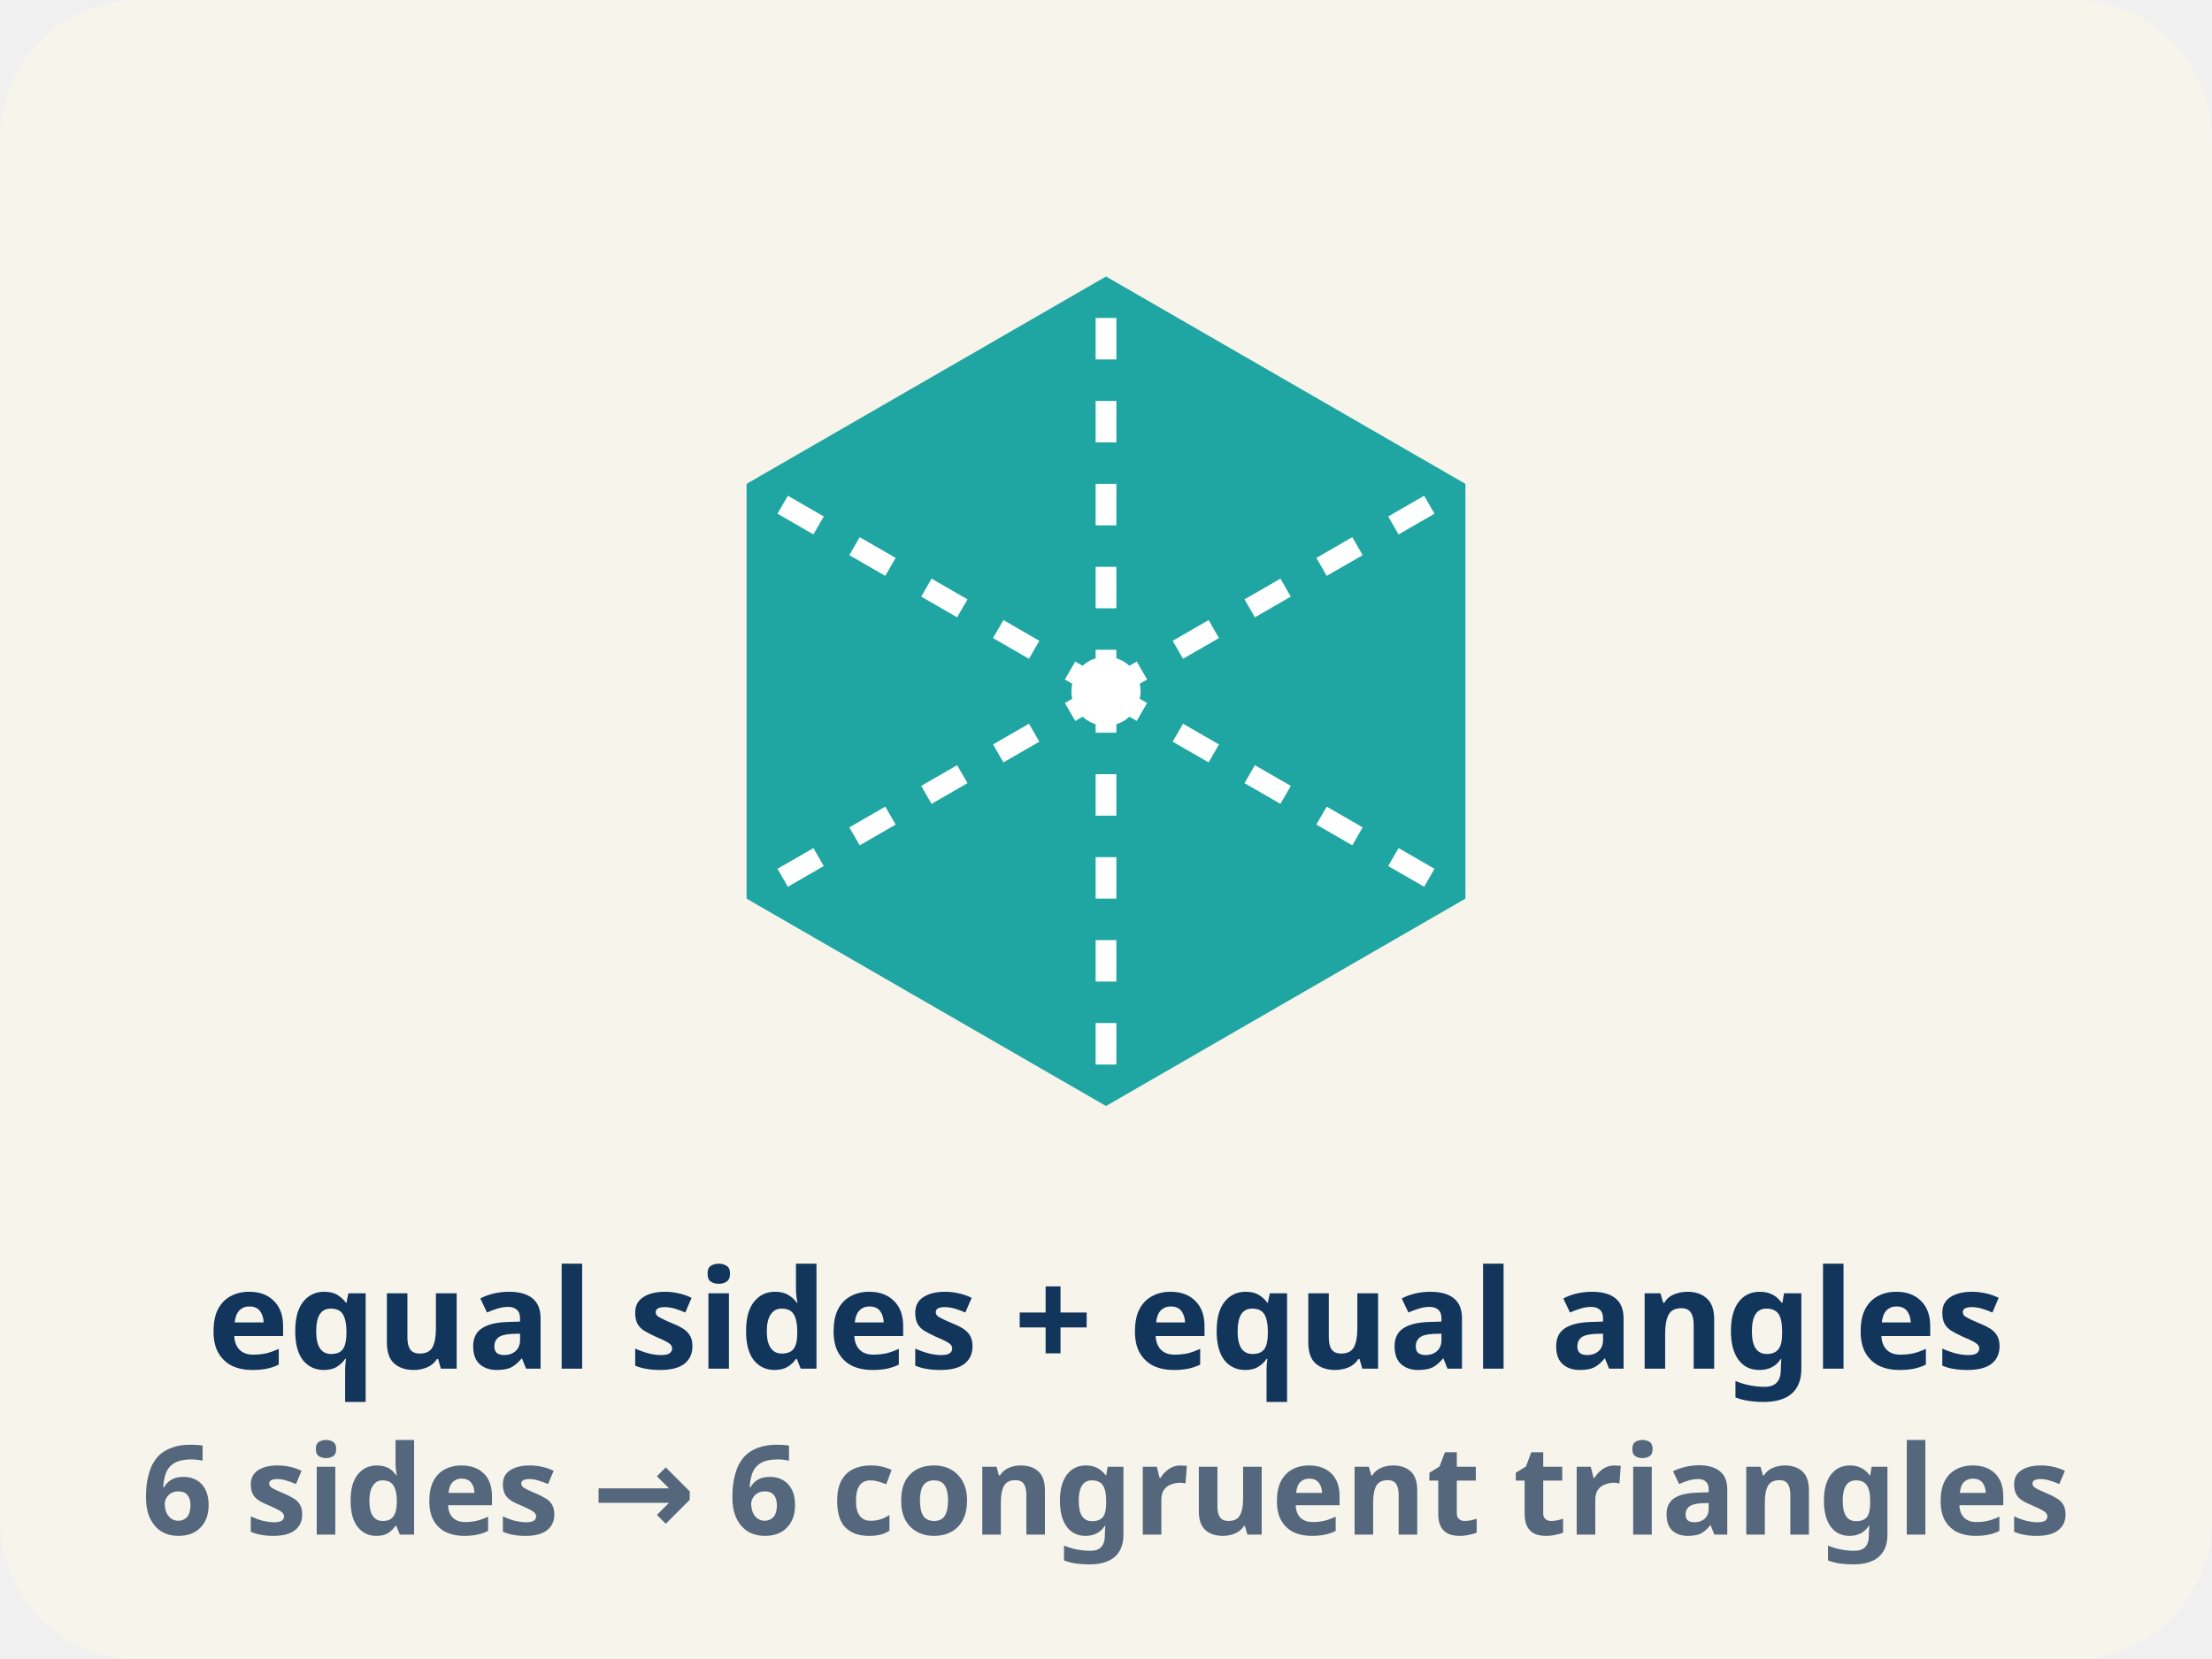
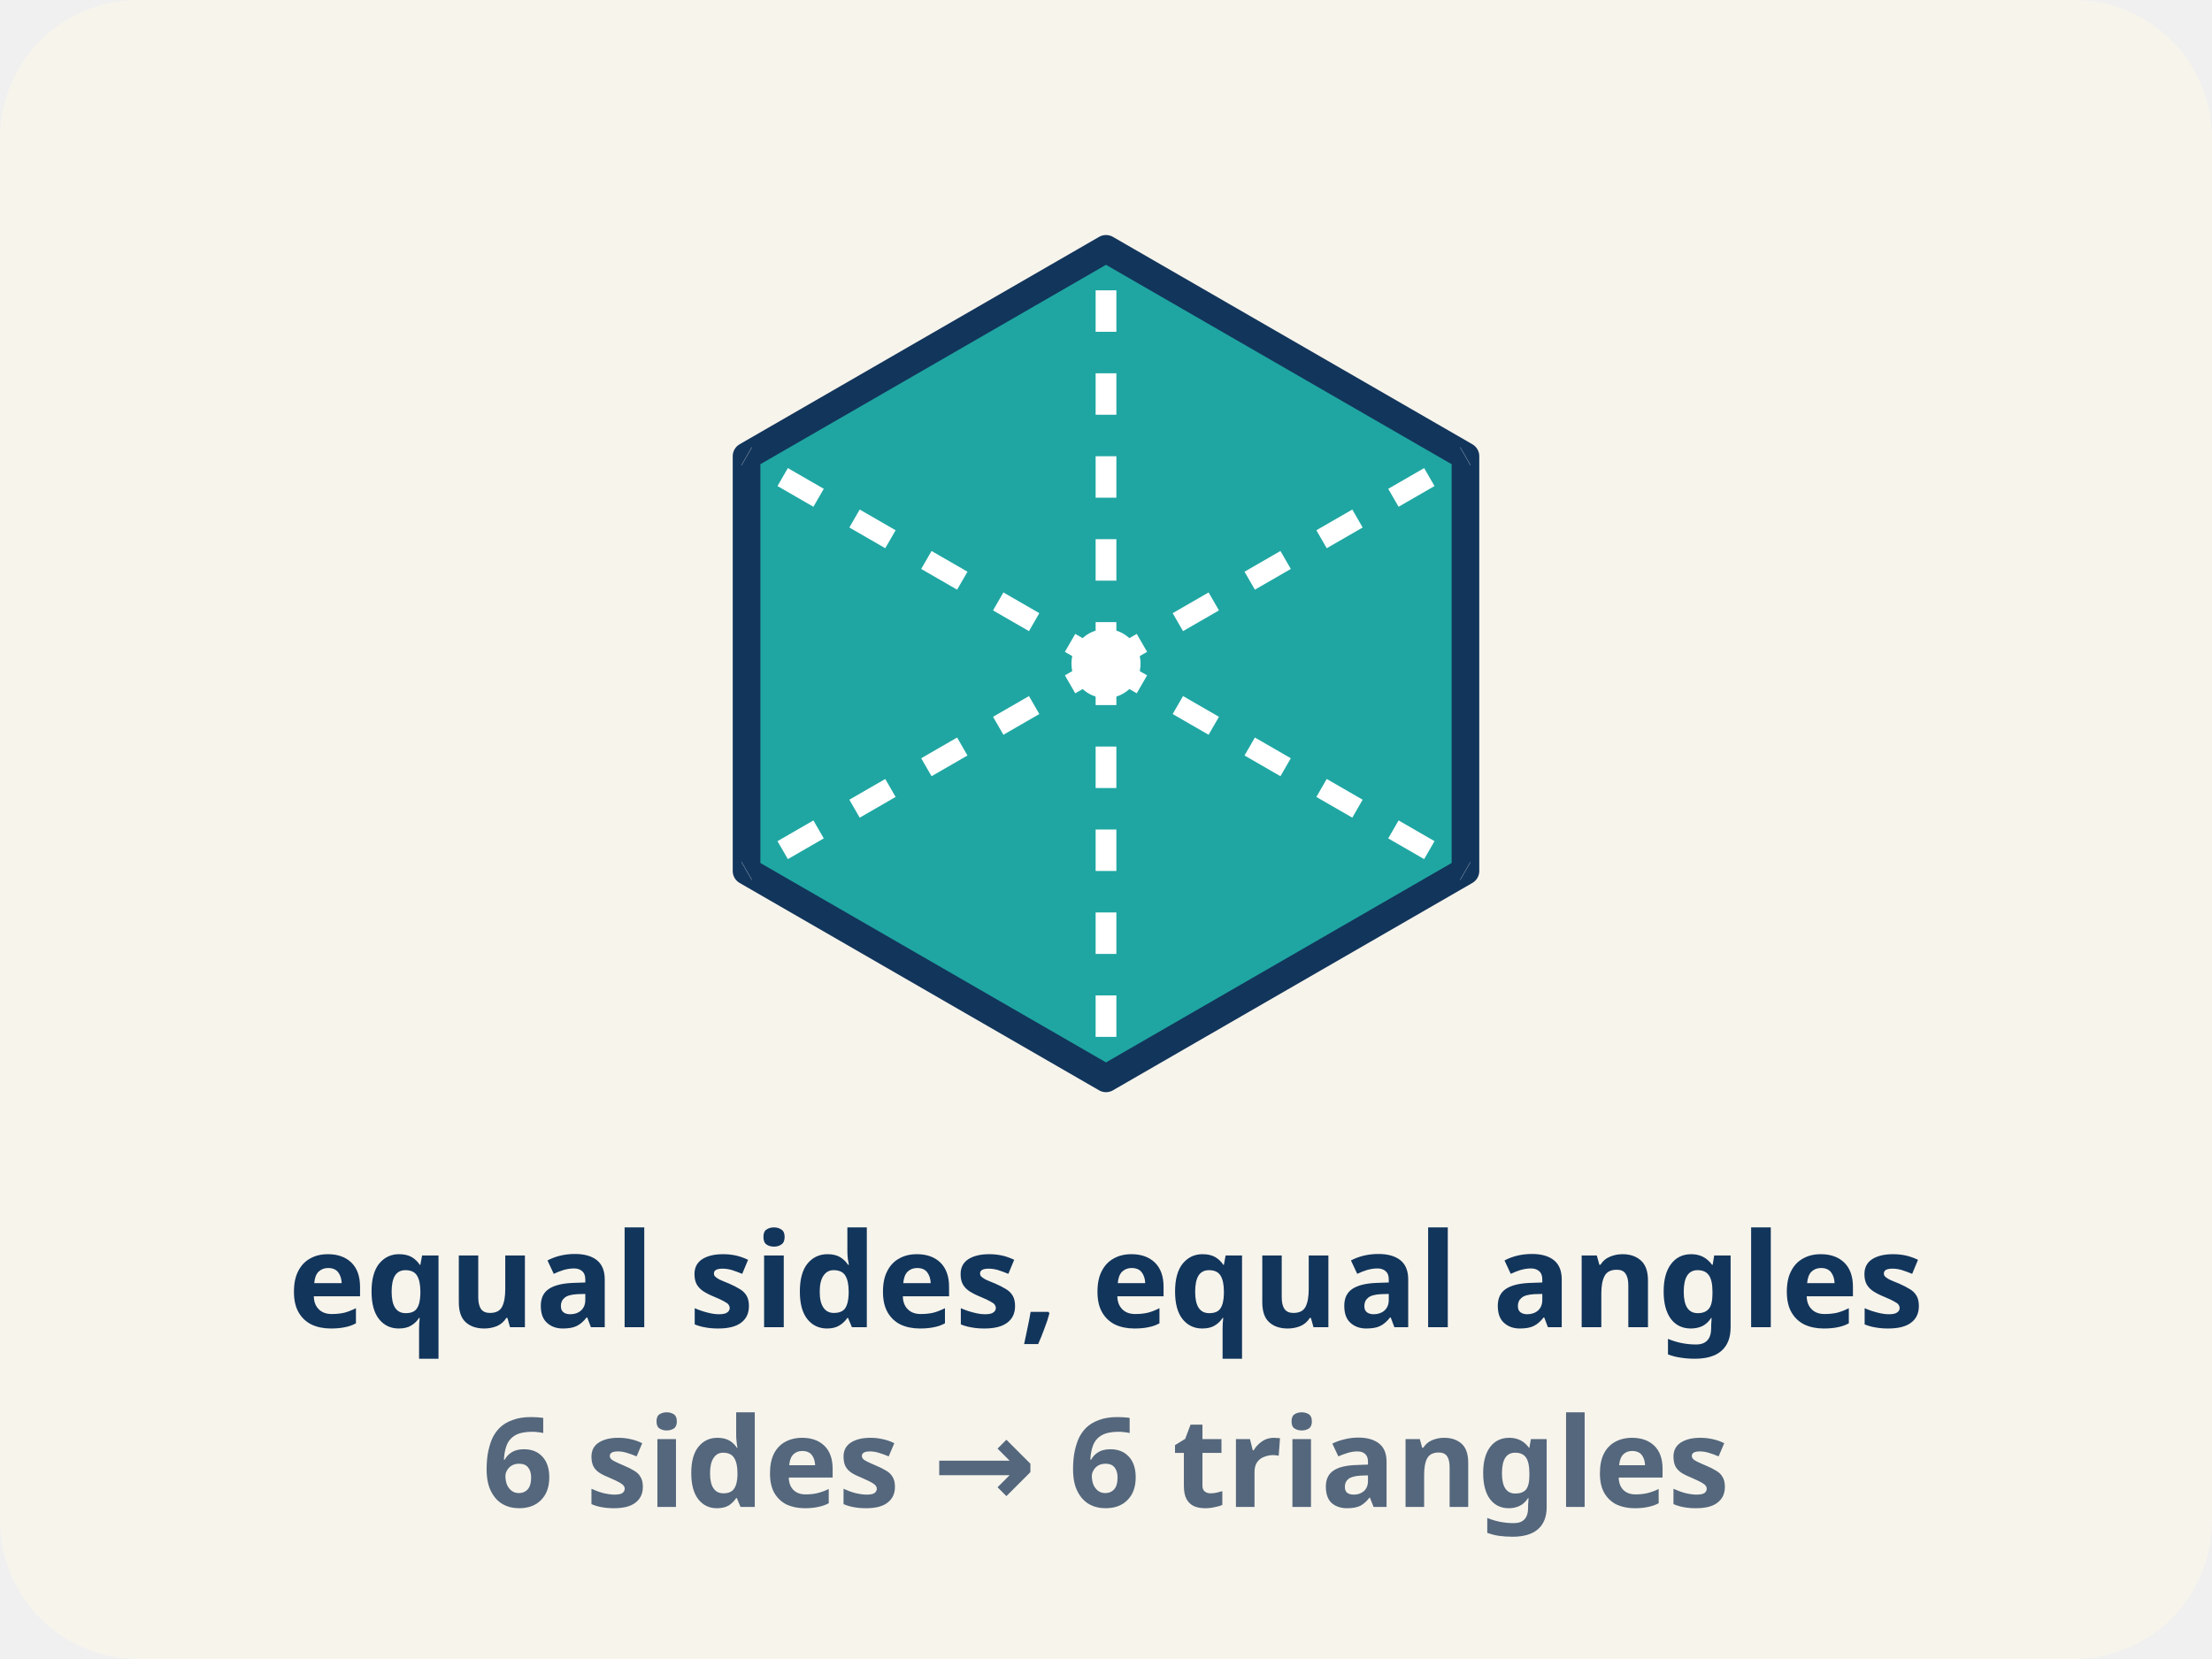
<svg xmlns="http://www.w3.org/2000/svg" viewBox="0 0 160 120" role="img" aria-labelledby="t">
  <rect x="0" y="0" width="160" height="120" rx="10" fill="#f7f4ec" />
-   <polygon points="80,20 106,35 106,65 80,80 54,65 54,35" fill="#1fa6a2" />
+   <polygon points="80,18 106,33 106,63 80,78 54,63 54,33" fill="#1fa6a2" stroke="#12355b" stroke-width="2" stroke-linejoin="round" />
  <g stroke="#ffffff" stroke-width="1.5" stroke-dasharray="3 3">
-     <line x1="80" y1="50" x2="80" y2="20" />
-     <line x1="80" y1="50" x2="106" y2="35" />
-     <line x1="80" y1="50" x2="106" y2="65" />
-     <line x1="80" y1="50" x2="80" y2="80" />
-     <line x1="80" y1="50" x2="54" y2="65" />
-     <line x1="80" y1="50" x2="54" y2="35" />
+     <line x1="80" y1="48" x2="80" y2="18" />
+     <line x1="80" y1="48" x2="106" y2="33" />
+     <line x1="80" y1="48" x2="106" y2="63" />
+     <line x1="80" y1="48" x2="80" y2="78" />
+     <line x1="80" y1="48" x2="54" y2="63" />
+     <line x1="80" y1="48" x2="54" y2="33" />
  </g>
-   <circle cx="80" cy="50" r="2.5" fill="#ffffff" />
-   <text x="80" y="99" font-family="Outfit, system-ui, sans-serif" font-size="10" font-weight="800" fill="#12355b" text-anchor="middle">equal sides + equal angles</text>
-   <text x="80" y="111" font-family="Outfit, system-ui, sans-serif" font-size="9" font-weight="700" fill="#54677c" text-anchor="middle">6 sides → 6 congruent triangles</text>
+   <circle cx="80" cy="48" r="2.5" fill="#ffffff" />
+   <text x="80" y="96" font-family="Outfit, system-ui, sans-serif" font-size="9.5" font-weight="800" fill="#12355b" text-anchor="middle">equal sides, equal angles</text>
+   <text x="80" y="109" font-family="Outfit, system-ui, sans-serif" font-size="9" font-weight="800" fill="#54677c" text-anchor="middle">6 sides → 6 triangles</text>
</svg>
